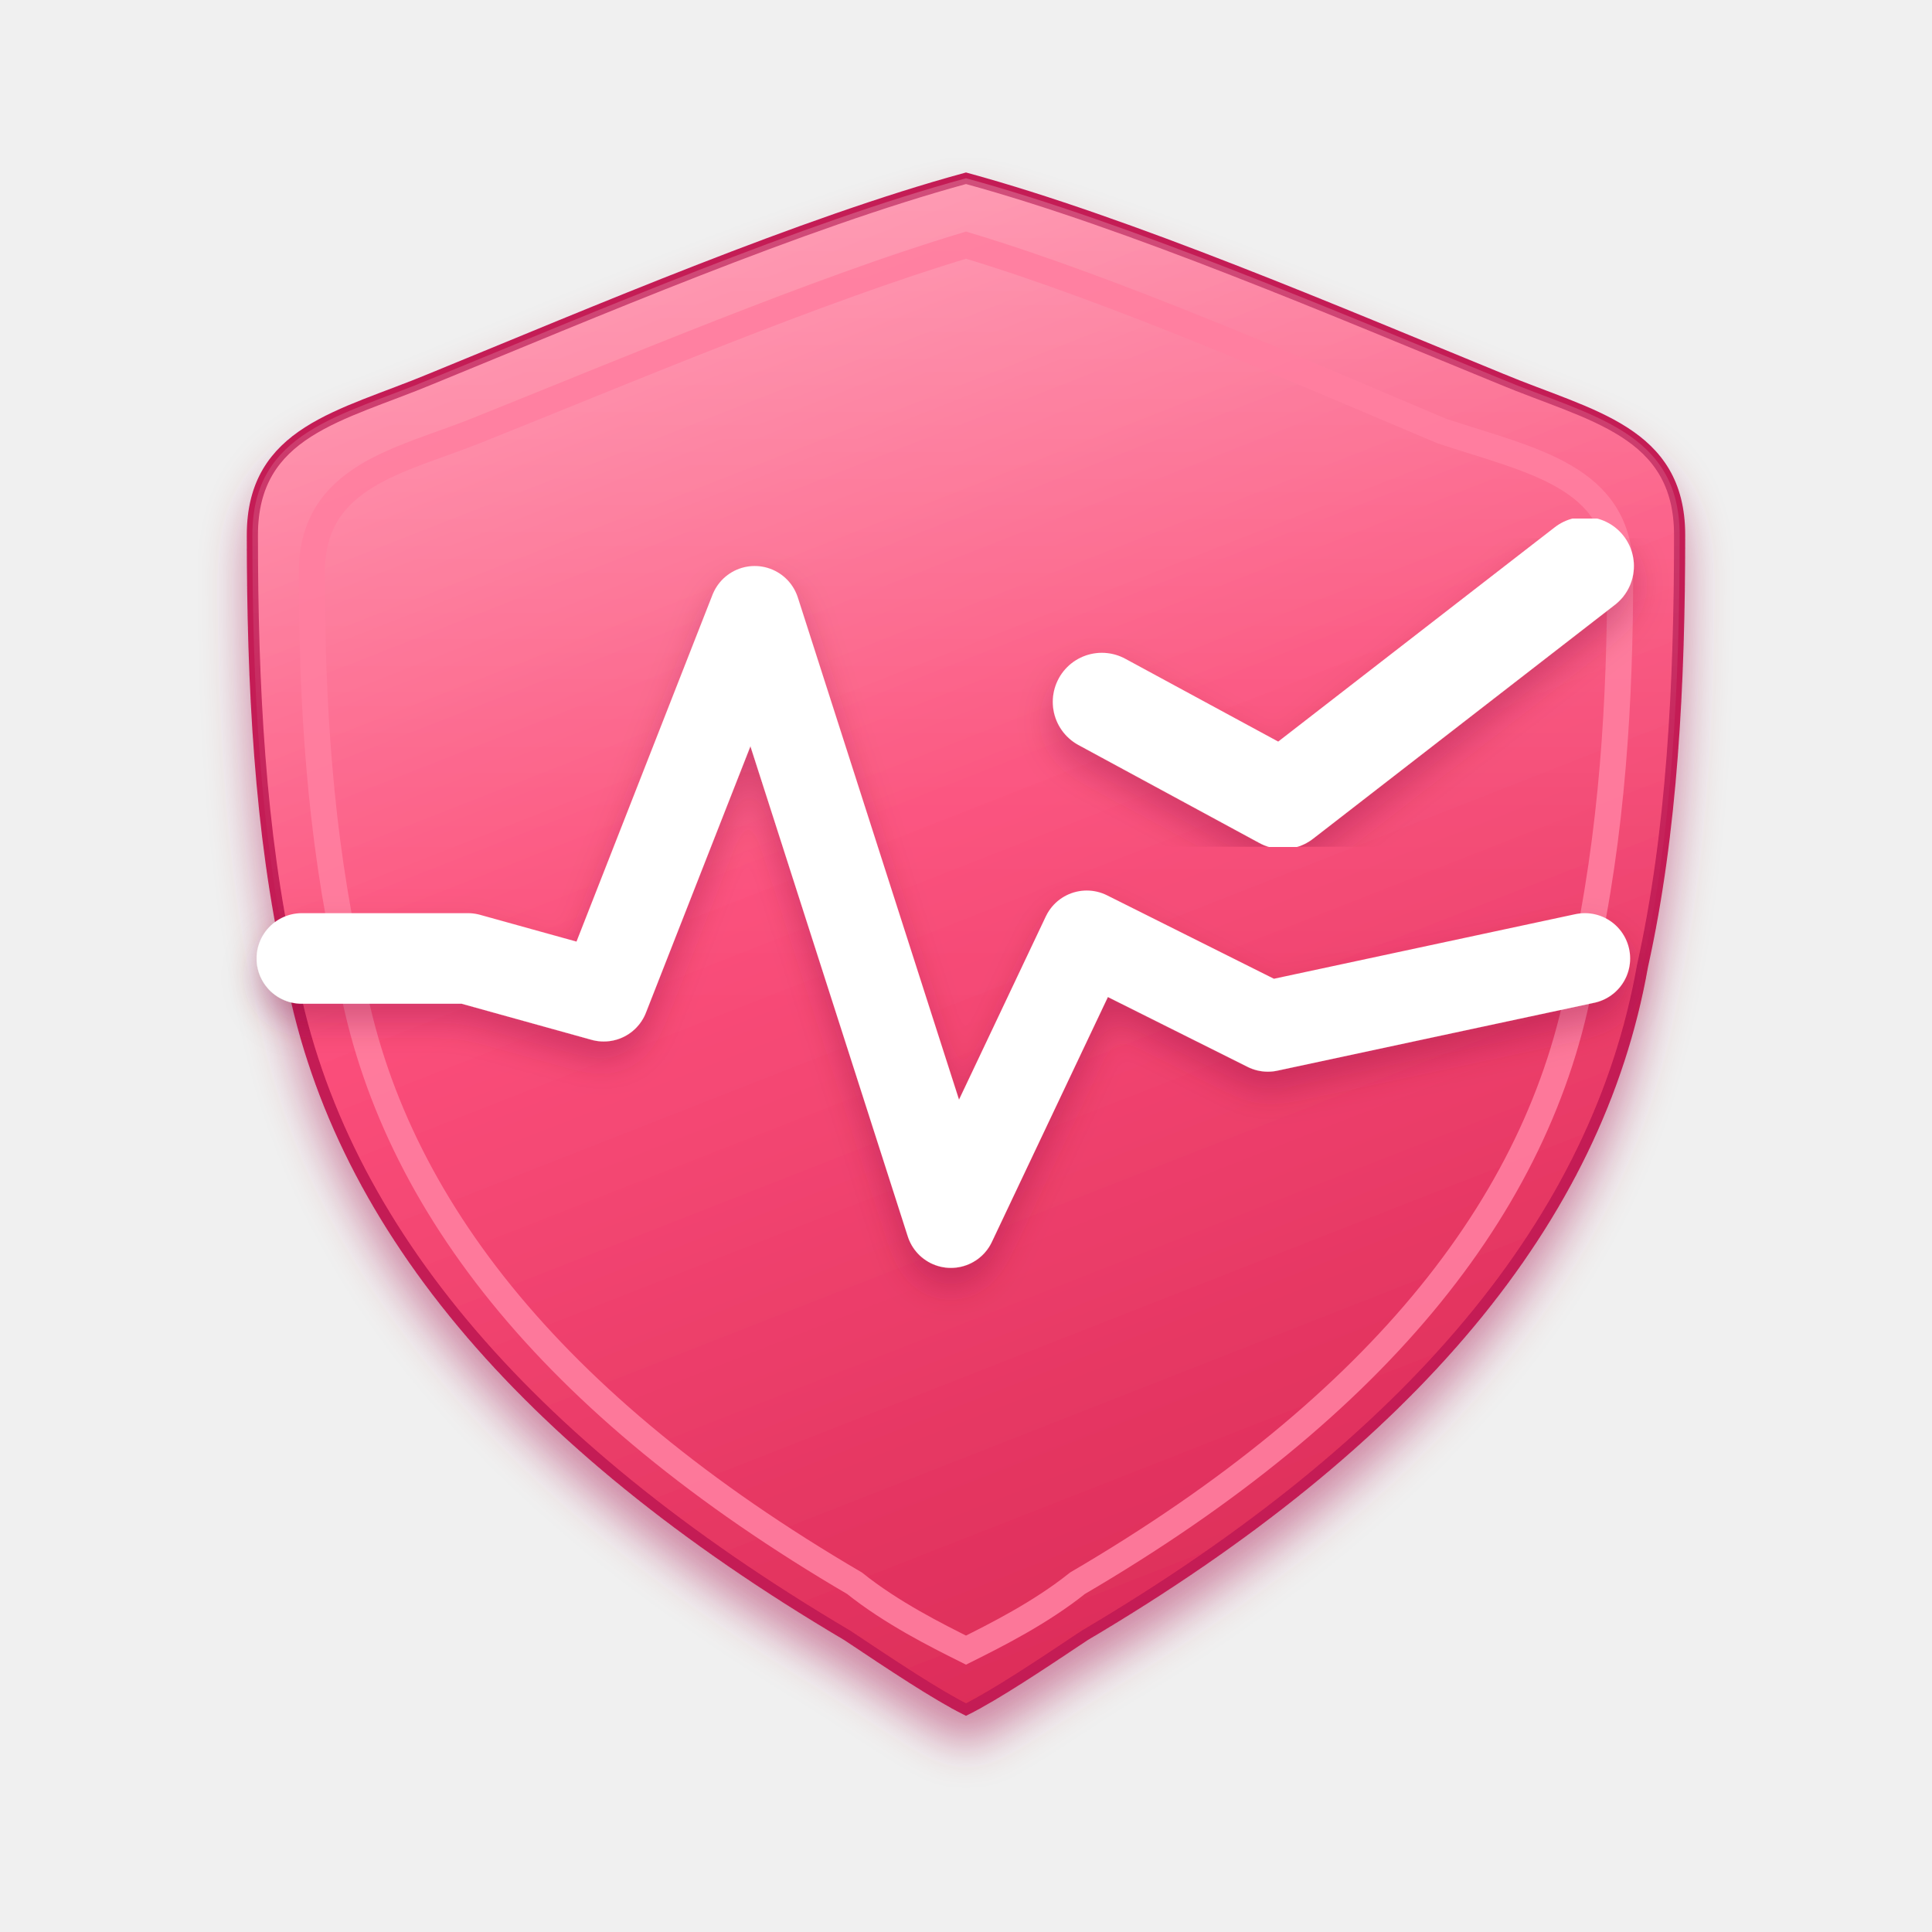
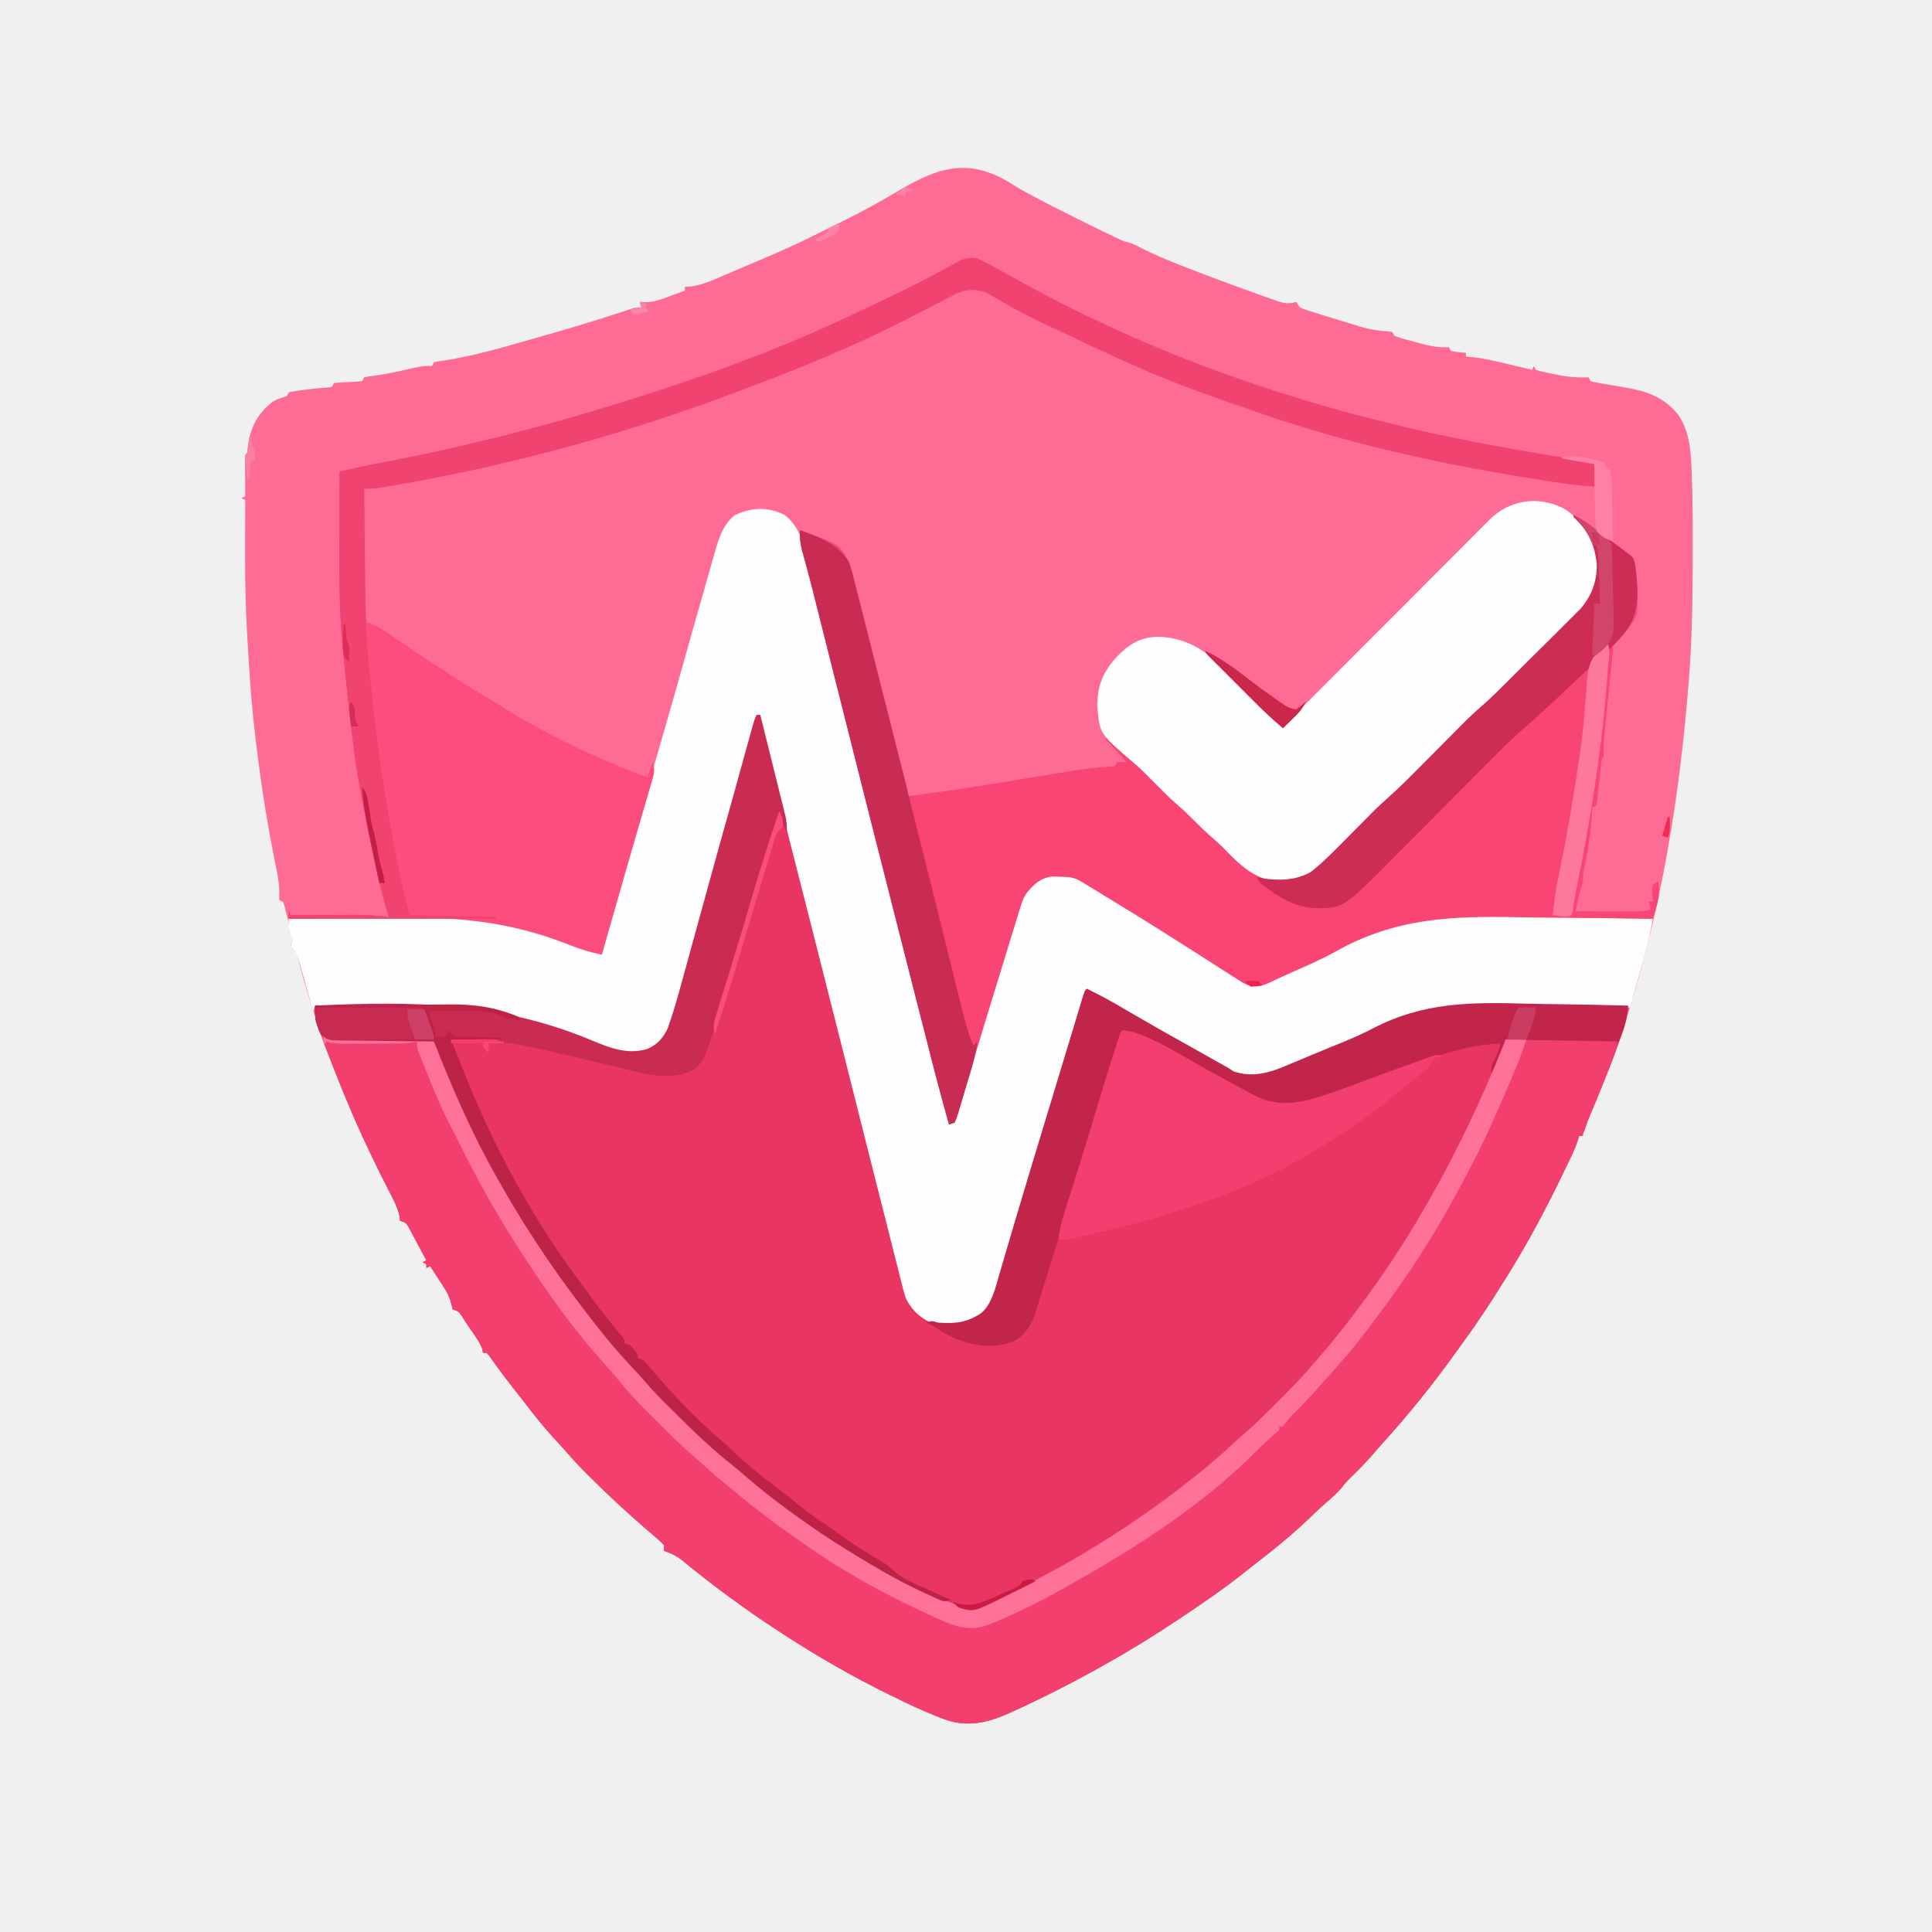
- <svg xmlns="http://www.w3.org/2000/svg" viewBox="0 0 256 256" role="img" aria-label="SolidPing">
-   <defs>
-     <linearGradient id="sf" x1="0.18" y1="0" x2="0.55" y2="1">
-       <stop offset="0%" stop-color="#ff8ca8" />
-       <stop offset="46%" stop-color="#fb4f7b" />
-       <stop offset="100%" stop-color="#dc2c58" />
-     </linearGradient>
-     <linearGradient id="gl" x1="0" y1="0" x2="0" y2="1">
-       <stop offset="0%" stop-color="#ffffff" stop-opacity="0.22" />
-       <stop offset="40%" stop-color="#ffffff" stop-opacity="0.04" />
-       <stop offset="54%" stop-color="#ffffff" stop-opacity="0" />
-     </linearGradient>
-     <path id="s" d="M 128 22       C 150 28, 178 40, 200 49       C 212 54, 224 56, 224 70       C 224 90, 223 110, 219 128       C 213 162, 188 192, 144 218       C 138 222, 132 226, 128 228       C 124 226, 118 222, 112 218       C 68 192, 43 162, 37 128       C 33 110, 32 90, 32 70       C 32 56, 44 54, 56 49       C 78 40, 106 28, 128 22 Z" />
-     <filter id="ds" x="-20%" y="-20%" width="140%" height="145%">
-       <feDropShadow dx="0" dy="4" stdDeviation="3" flood-color="#a50e44" flood-opacity="0.45" />
-     </filter>
-     <filter id="sh" x="-20%" y="-20%" width="140%" height="140%">
-       <feDropShadow dx="0" dy="2.5" stdDeviation="2.2" flood-color="#7d0e3b" flood-opacity="0.3" />
-     </filter>
-   </defs>
-   <g transform="translate(1.92 1.95) scale(0.985)">
-     <use href="#s" fill="url(#sf)" stroke="#c41a54" stroke-width="1.5" filter="url(#ds)" />
-     <use href="#s" fill="url(#gl)" />
-     <path d="M 128 31       C 148 37, 173 48, 192 56       C 204 60, 216 62, 216 75       C 216 92, 215 110, 211 128       C 206 159, 184 187, 143 211       C 138 215, 132 218, 128 220       C 124 218, 118 215, 113 211       C 72 187, 50 159, 45 128       C 41 110, 40 92, 40 75       C 40 62, 52 60, 62 56       C 82 48, 108 37, 128 31 Z" fill="none" stroke="#ff7fa0" stroke-width="3.5" stroke-opacity="0.9" />
-   </g>
-   <path d="M 40 127 L 62 127 L 80 132 L 100 81 L 126 162 L 144 124 L 168 136 L 210 127" fill="none" stroke="#ffffff" stroke-width="12" stroke-linecap="round" stroke-linejoin="round" filter="url(#sh)" />
-   <path d="M 146 93 L 170 106 L 210 75" fill="none" stroke="#ffffff" stroke-width="13" stroke-linecap="round" stroke-linejoin="round" filter="url(#sh)" />
+ <svg xmlns="http://www.w3.org/2000/svg" viewBox="0 0 1024 1024" role="img" aria-label="SolidPing">
+   <path fill="#fe6c95" d="M537.46 98.22c5.45 3.42 11.14 6.34 16.85 9.28l3.53 1.82q12.97 6.66 26.1 13l3.48 1.68 3.23 1.55 2.85 1.37a19 19 0 0 0 4.5 1.57c2.67.68 4.88 1.91 7.32 3.2 7.03 3.57 14.27 6.51 21.62 9.37l2.1.83q16.77 6.55 33.74 12.6l4.91 1.77q3.44 1.24 6.89 2.45l2.06.75c3.83 1.32 6.46 1.77 10.36.54l2 3c2.8 1.1 5.51 2.02 8.38 2.88l2.54.79q2.67.83 5.34 1.63 4.05 1.22 8.1 2.5l5.2 1.58 2.41.75a64 64 0 0 0 15.08 2.55l1.95.32 1 2c3.45 1.33 7.06 2.17 10.63 3.13l2.98.83c5.29 1.44 9.92 2.4 15.39 2.04l1 2c1.85.41 1.85.41 4.06.63l3.94.37v2l3.65.3c6.42.72 12.64 2.27 18.91 3.76l3.64.86L812 196l1-2 1 2c2.92 1.01 5.98 1.51 9 2.13l2.5.55A68 68 0 0 0 842 200l1 2c2.82.7 2.82.7 6.56 1.33l4.1.73q3.24.57 6.47 1.1c12.01 2.04 21.08 4.72 29.14 14.38 6.15 8.76 6.82 18.57 7.28 28.96l.13 2.86c.54 13.56.52 27.13.5 40.7v2.14c0 22.65-.32 45.21-2.18 67.8l-.2 2.46c-4.07 50.25-11.6 99.85-24.8 148.54l-.58 2.17a570 570 0 0 1-28.24 79.63c-2.18 5.01-2.18 5.01-2.18 7.2h-2l-.82 2.62c-2.02 5.8-4.82 11.24-7.5 16.75l-.93 1.94c-8.73 18.02-18.12 35.71-28.75 52.69l-1.58 2.54c-6.73 10.77-13.57 21.41-21.1 31.65q-2.24 3.07-4.44 6.17a539 539 0 0 1-39.87 49.41 324 324 0 0 0-5.45 6.23 194 194 0 0 1-11.23 11.6c-2.33 2.4-2.33 2.4-4.13 4.76-2.46 2.95-5.16 5.3-8.07 7.8-3.42 2.96-6.67 6.1-9.94 9.22A277 277 0 0 1 674 822l-3.33 2.64q-4.46 3.52-8.94 7l-4.84 3.82c-9.32 7.31-19.05 13.97-28.89 20.54l-2.8 1.87A573 573 0 0 1 586 882l-2.75 1.54A632 632 0 0 1 537 907l-2.4 1.1c-11.27 5.04-22.26 7.51-34.13 3.09l-1.93-.76-2.1-.8a299 299 0 0 1-22.5-10.2l-2.16-1.04A532 532 0 0 1 415 866l-3.14-2.04a563 563 0 0 1-48.49-35.52l-2.28-1.88A30 30 0 0 0 352 822v-3c-1.9-2.02-1.9-2.02-4.5-4.25l-2.79-2.43L342 810a574 574 0 0 1-28.81-26.69l-2.14-2.12q-5.97-5.98-11.48-12.38c-2.05-2.37-4.19-4.65-6.32-6.93a283 283 0 0 1-14.85-18.07l-4.26-5.43a379 379 0 0 1-14.58-19.47L258 717h-2l-.26-1.63c-1-3.17-2.68-5.5-4.55-8.25l-2.08-3.05L247 701l-2.07-3.32C243 695 243 695 240 694a141 141 0 0 1-1.34-4.95c-1.24-3.86-3.58-7.11-5.78-10.49l-1.42-2.21q-1.72-2.69-3.46-5.35l-2 1v-2l-2-1 2-1q-2.64-4.98-5.31-9.94l-1.52-2.86-1.47-2.73-1.35-2.52C215 648 215 648 212 647l-.17-2.33c-1.19-5.26-3.66-9.66-6.14-14.42a741 741 0 0 1-13.13-27l-1.46-3.17c-3.2-6.96-6.2-13.99-9.1-21.08l-1.24-3A519 519 0 0 1 165 532.44l-.7-2.25a350 350 0 0 1-6.53-23.07c-.77-2.12-.77-2.12-2.42-3.66L154 502c.37-1.9.37-1.9 1-4-.31-2.27-.31-2.27-.93-4.73l-.66-2.68-.72-2.78-.69-2.8c-1.3-5.11-1.3-5.11-2-7.01l-2-1 .08-3.52c0-4.16-.6-8-1.44-12.09l-.88-4.42-.47-2.33A786 786 0 0 1 136 396l-.47-3.77C133.27 373.53 132 354.8 131 336l-.18-3.22c-1.23-22.57-.92-45.18-.82-67.78l-2-1 2-1-.02-2-.04-8.94-.03-3.15v-3l-.02-2.78C130 241 130 241 131 240q.37-2.71.69-5.44c1.44-8.9 5.48-15.84 12.57-21.45 2.43-1.55 4.98-2.32 7.74-3.11l1-2c2.59-.6 2.59-.6 5.94-1.06l3.54-.5q5.84-.72 11.7-1.1L176 205l1-2c3.22-.33 6.4-.47 9.63-.57A93 93 0 0 0 192 202l1-2c2.3-.5 2.3-.5 5.44-.87 6.56-.9 12.94-2.27 19.38-3.8 3.8-.9 7.24-1.56 11.18-1.33l1-2c1.98-.46 1.98-.46 4.75-.81 15.67-2.39 31.03-6.81 46.25-11.19l3.4-.97c15.09-4.3 30.12-8.71 45.02-13.64l2.9-.96 2.54-.84C337 163 337 163 340 163l-1-3 2.94.19c4.7 0 8.65-1.54 13-3.19l2.36-.87L363 154v-2l3.15-.16c6.53-.83 12.41-3.7 18.41-6.28l3.88-1.63q4.87-2.06 9.73-4.15l8.28-3.52a465 465 0 0 0 30.41-14.18q3.57-1.8 7.17-3.53a427 427 0 0 0 32.5-17.6c22.04-13.16 38.4-17.36 60.93-2.73" />
+   <path fill="#e93562" d="M401 379h2l.49 1.99a13806 13806 0 0 0 32.8 131.25l3 11.75 14.28 56c9.41 36.92 9.41 36.92 13.73 53.97l6.34 25.02c8.64 34.16 8.64 34.16 16.29 39.32 6.82 3.63 14.78 3.93 22.25 2.2 4.84-1.88 9.38-4.84 11.88-9.45 2.21-5.1 4.05-10.2 5.58-15.54l.74-2.5 1.59-5.43q2.26-7.77 4.57-15.53l1.03-3.49c4.71-15.95 9.55-31.86 14.37-47.78l2.2-7.26c3.93-13 3.93-13 5.64-18.6l1.39-4.59.7-2.28 4.44-14.76 4.49-14.97 2.59-8.67A80 80 0 0 1 575 525l2-1c2.35 1.1 2.35 1.1 5.34 2.84l3.37 1.95 7.44 4.34 7.89 4.57q9.26 5.37 18.59 10.67l3.52 2.02a2097 2097 0 0 0 22.35 12.6q1.9 1.06 3.82 2.08c1.5.83 2.92 1.75 4.34 2.7 9.46 3.5 18.82 1 27.72-2.84l3.18-1.3q5-2.07 10-4.2l6.43-2.65 3.25-1.35 6.78-2.77c5.73-2.35 11.3-4.78 16.79-7.65 26.68-13.87 51.73-13.88 81.34-13.04 6.1.16 12.19.22 18.28.3q17.8.25 35.57.73c-.56 4.71-1.1 8.92-2.71 13.4l-1.07 2.97-1.16 3.13-1.2 3.29a558 558 0 0 1-10.4 25.98c-2.42 5.64-4.6 11.3-6.55 17.12C839 601 839 601 837 602q-1.05 2.99-2 6c-1.99 4.51-4.16 8.94-6.31 13.38l-.94 1.93c-8.73 18.02-18.12 35.71-28.75 52.69l-1.58 2.54c-6.73 10.77-13.57 21.41-21.1 31.65q-2.24 3.07-4.44 6.17a539 539 0 0 1-39.87 49.41 324 324 0 0 0-5.45 6.23 194 194 0 0 1-11.23 11.6c-2.33 2.4-2.33 2.4-4.13 4.76-2.46 2.95-5.16 5.3-8.07 7.8-3.42 2.96-6.67 6.1-9.94 9.22A277 277 0 0 1 674 822l-3.33 2.64q-4.46 3.52-8.94 7l-4.84 3.82c-9.32 7.31-19.05 13.97-28.89 20.54l-2.8 1.87A573 573 0 0 1 586 882l-2.75 1.54A632 632 0 0 1 537 907l-2.4 1.1c-11.27 5.04-22.26 7.51-34.13 3.09l-1.93-.76-2.1-.8a299 299 0 0 1-22.5-10.2l-2.16-1.04A532 532 0 0 1 415 866l-3.14-2.04a563 563 0 0 1-48.49-35.52l-2.28-1.88A30 30 0 0 0 352 822v-3c-1.9-2.02-1.9-2.02-4.5-4.25l-2.79-2.43L342 810a574 574 0 0 1-28.81-26.69l-2.14-2.12q-5.97-5.98-11.48-12.38c-2.05-2.37-4.19-4.65-6.32-6.93a283 283 0 0 1-14.85-18.07l-4.26-5.43a379 379 0 0 1-14.58-19.47L258 717h-2l-.26-1.63c-1-3.17-2.68-5.5-4.55-8.25l-2.08-3.05L247 701l-2.07-3.32C243 695 243 695 240 694a141 141 0 0 1-1.34-4.95c-1.24-3.86-3.58-7.11-5.78-10.49l-1.42-2.21q-1.72-2.69-3.46-5.35l-2 1v-2l-2-1 2-1q-2.64-4.98-5.31-9.94l-1.52-2.86-1.47-2.73-1.35-2.52C215 648 215 648 212 647l-.17-2.33c-1.19-5.26-3.66-9.66-6.14-14.42a741 741 0 0 1-13.13-27l-1.46-3.17A689 689 0 0 1 176.44 565l-1.42-3.58a479 479 0 0 1-7.34-19.7c-.75-3-.73-5.64-.68-8.72 52.54-2.52 98.45-1.9 147.4 18.73 9.46 3.94 18.61 7.32 28.79 4.2 5.24-2.25 8.5-5.96 10.8-11.16 2.95-8.2 5.28-16.55 7.57-24.96l4.03-14.66a11368 11368 0 0 1 8.52-31.02 8062 8062 0 0 1 13.3-47.84q.3-1.13.64-2.3a5831 5831 0 0 0 8.92-32.21l1.17-4.22 1.02-3.71C400 381 400 381 401 379" />
+   <path fill="#fefdfe" d="M416 273c5.63 4.65 8.14 9.7 9.9 16.7l.5 1.99 1.64 6.58 1.18 4.7 2.52 10.1 4.04 16.12 4.86 19.4q3.93 15.7 7.91 31.39l.55 2.14 8.2 32.36q.3 1.1.57 2.23a35292 35292 0 0 1 15.76 62.36c5.3 20.95 10.6 41.9 16 62.84l.67 2.64a19493 19493 0 0 0 10.36 40.16q.48 1.8.94 3.65l.83 3.18C503 594 503 594 503 596c2-1 2-1 2.89-3.22l.9-2.99 1.05-3.4 1.13-3.77 1.2-3.92 2.56-8.42q2-6.62 4.03-13.23 5.75-18.68 11.34-37.41l5.14-17.13 2.1-7.1q1.46-4.96 2.96-9.88l.83-2.9c2.32-7.53 6.16-12.73 12.37-17.59 6.51-2.72 14.26-2.3 20.75.23 2.95 1.66 5.77 3.42 8.59 5.3 2.48 1.64 5 3.2 7.53 4.77q6.16 3.82 12.27 7.66 7.73 4.86 15.49 9.7 14.75 9.18 29.39 18.56l5 3.17q2.58 1.64 5.12 3.34l2.62 1.7 2.32 1.54c4.59 1.88 8.39.08 12.72-1.74l5-2.25 2.78-1.24a2760 2760 0 0 0 14.4-6.49l2.84-1.28q3-1.33 6-2.62c5.57-2.42 10.79-5 15.97-8.16 26.26-14.99 56.67-11.86 85.91-11.24q11.44.23 22.89.3 23.46.23 46.91.71a184 184 0 0 1-4.38 19.95l-.67 2.37-3.5 12.42L864 534l-3.77-.1q-17.85-.5-35.72-.73-9.18-.12-18.36-.38c-30.65-.9-54.77.86-82.16 15.17-5.9 3.06-12.02 5.5-18.18 7.98l-15.55 6.4c-24.88 10.41-24.88 10.41-35.82 6.82a67 67 0 0 1-7.25-3.78l-2.68-1.5q-4.28-2.4-8.51-4.88l-2.89-1.67a1923 1923 0 0 1-14.88-8.7c-7.5-4.4-15.08-8.62-22.68-12.84A536 536 0 0 1 577 525a47 47 0 0 0-3.32 7.9l-.73 2.34-.8 2.54-.84 2.72-2.81 9-.99 3.17a5202 5202 0 0 0-16.51 54.2l-1.14 3.8a6311 6311 0 0 0-11.1 37.39l-4.1 13.9q-.97 3.26-1.9 6.5l-2.62 8.93-.75 2.61c-2.13 7.13-5.19 14.04-11.45 18.44l-1.98 1.43c-6.16 3.54-14.85 3.1-21.57 1.52a26 26 0 0 1-14.42-13.65 98 98 0 0 1-2.05-7.48l-.74-2.84q-1.19-4.65-2.32-9.29l-1.69-6.59q-2.19-8.57-4.32-17.17-2-7.95-4.04-15.9-4.37-17.15-8.68-34.33l-4.24-16.87-1.73-6.85-.86-3.4-2.54-10.13a25920 25920 0 0 0-16.24-64.19 20514 20514 0 0 0-15.53-61l-6.56-25.73-1.17-4.55c-1.92-7.45-3.7-14.73-4.26-22.42h-2l-.7 2.84a1092 1092 0 0 1-8.49 32.04l-11.6 41.8-16.55 59.7c-9.4 33.95-9.4 33.95-18.66 40.62-9.31 4.35-18.1 1.4-27.24-1.73l-3.53-1.16-11.1-3.74-24.44-8.14q-4.03-1.35-8.02-2.82c-12.15-4.34-23.15-5.28-36-5.21l-5.9-.05q-7.66-.04-15.33-.03-7.87 0-15.73-.06-15.35-.08-30.71-.06l-1 3-.78-2.8a2152 2152 0 0 0-4.15-14.73l-1.8-6.4-.56-2c-1.01-3.5-1.97-5.67-4.71-8.07l1-4q-.95-3.51-2-7v-4q25.46-.87 50.94-1.19l3.77-.05c40.4-.46 74.69 2.01 111.29 20.24l.33-1.78a223 223 0 0 1 4.85-19.76l.96-3.39 4.85-17.01q10.49-36.86 21.14-73.68c4.15-14.4 8.29-28.8 12.31-43.23q4.76-17.06 9.65-34.1l2.08-7.32 3.09-10.8.91-3.28c2.04-7 4.32-13.82 10.15-18.52 9.04-4.3 17.58-4.65 26.68-.13" />
+   <path fill="#f23f6e" d="m171 549 3 1q2.73.17 5.48.2l3.4.07 3.66.05 3.76.06 9.87.15 10.07.16L230 551l2.37 5.2 1.33 2.92c1.9 4.2 3.69 8.45 5.49 12.7 7.73 18.07 15.83 35.68 25.48 52.82q1.68 2.99 3.3 5.97C278.3 649.22 290.24 667 303 684l1.64 2.2a492 492 0 0 0 24.21 29.96c3.9 4.5 7.93 8.9 11.98 13.29q4.2 4.57 8.3 9.24c4.32 4.82 8.86 9.41 13.43 14l2.15 2.16A258 258 0 0 0 379 768l3.57 3.14a479 479 0 0 0 23.8 19.6q2.24 1.74 4.45 3.53c16.15 12.88 33.98 24.44 52.01 34.51l4.63 2.63A299 299 0 0 0 500 847.75l3.06 1.3 2.88 1.18 2.52 1.04c5.27 1.51 9.18.78 14.12-1.4l3.23-1.42 3.44-1.58 3.6-1.62c20.23-9.23 39.48-20.22 58.15-32.25l1.78-1.15q5.16-3.34 10.22-6.85l1.92-1.32a463 463 0 0 0 27.51-20.42l4.46-3.56a312 312 0 0 0 17.09-14.93q3.25-2.99 6.63-5.86c5.18-4.52 10.01-9.38 14.86-14.25l4.77-4.77c5.47-5.46 10.76-11 15.76-16.89l2.85-3.25A453 453 0 0 0 721 692l1.66-2.24A502 502 0 0 0 745 657l1.12-1.8c20.56-33.13 37.41-68.03 51.88-104.2h58c1.1 4.42.8 5.34-.8 9.41-.22.53-.22.53-1.26 3.22l-1.38 3.43-1.37 3.5q-4.73 12-9.85 23.83C839 599.8 839 599.8 839 602h-2l-.82 2.62c-2.02 5.8-4.82 11.24-7.5 16.75l-.93 1.94c-8.73 18.02-18.12 35.71-28.75 52.69l-1.58 2.54c-6.73 10.77-13.57 21.41-21.1 31.65q-2.24 3.07-4.44 6.17a539 539 0 0 1-39.87 49.41 324 324 0 0 0-5.45 6.23 194 194 0 0 1-11.23 11.6c-2.33 2.4-2.33 2.4-4.13 4.76-2.46 2.95-5.16 5.3-8.07 7.8-3.42 2.96-6.67 6.1-9.94 9.22A277 277 0 0 1 674 822l-3.33 2.64q-4.46 3.52-8.94 7l-4.84 3.82c-9.32 7.31-19.05 13.97-28.89 20.54l-2.8 1.87A573 573 0 0 1 586 882l-2.75 1.54A632 632 0 0 1 537 907l-2.4 1.1c-11.27 5.04-22.26 7.51-34.13 3.09l-1.93-.76-2.1-.8a299 299 0 0 1-22.5-10.2l-2.16-1.04A532 532 0 0 1 415 866l-3.14-2.04a563 563 0 0 1-48.49-35.52l-2.28-1.88A30 30 0 0 0 352 822v-3c-1.9-2.02-1.9-2.02-4.5-4.25l-2.79-2.43L342 810a574 574 0 0 1-28.81-26.69l-2.14-2.12q-5.97-5.98-11.48-12.38c-2.05-2.37-4.19-4.65-6.32-6.93a283 283 0 0 1-14.85-18.07l-4.26-5.43a379 379 0 0 1-14.58-19.47L258 717h-2l-.26-1.63c-1-3.17-2.68-5.5-4.55-8.25l-2.08-3.05L247 701l-2.07-3.32C243 695 243 695 240 694a141 141 0 0 1-1.34-4.95c-1.24-3.86-3.58-7.11-5.78-10.49l-1.42-2.21q-1.72-2.69-3.46-5.35l-2 1v-2l-2-1 2-1q-2.64-4.98-5.31-9.94l-1.52-2.86-1.47-2.73-1.35-2.52C215 648 215 648 212 647l-.17-2.33c-1.19-5.26-3.66-9.66-6.14-14.42a741 741 0 0 1-13.13-27l-1.46-3.17c-5.39-11.73-10.18-23.7-14.91-35.7l-1.52-3.84-1.44-3.64-1.3-3.3C171 551 171 551 171 549" />
+   <path fill="#f84574" d="M834 273a50 50 0 0 1 8.75 5.38l2.88 2.12 12 8.94 2.15 1.61 2 1.5 1.81 1.36A17 17 0 0 1 866 296c3.05 28.72 3.05 28.72-2.68 36.8A38 38 0 0 1 854 340l1 2a71 71 0 0 1-.35 4.89l-.3 3.09-.35 3.34-.34 3.44-1.1 10.93-1.77 17.64c-.86 8.55-.86 8.55-.8 12.86L850 401l-1 1q-.4 2.76-.68 5.53l-.38 3.4-.75 7.14-.37 3.4-.33 3.14L846 427l-2 1c-.3 2.3-.3 2.3-.44 5.44a157 157 0 0 1-2.06 17.06l-.4 2.32q-.77 4.52-1.7 9.02C839 464 839 464 839 467q-.69 2.49-1.43 4.96a122 122 0 0 0-1.64 6.78l-.53 2.43-.4 1.83 20.97.08 7.64.02 2.4.01c3.27 0 5.88-.07 8.99-1.11l-1-4h2l-.1-1.9-.09-2.48-.1-2.46.29-2.16 3-2q.12 2.19.19 4.38l.1 2.46a39 39 0 0 1-1.8 8.36l-.84 2.72L876 487l-1.91-.04q-23.36-.45-46.71-.55-11.3-.05-22.6-.27c-35.5-.73-65.42.4-97.2 18.36-7.28 4.07-14.96 7.34-22.58 10.72q-6.5 2.89-12.92 5.94c-4.11 1.82-6.76 2.11-11.08.84-2.54-1.27-2.54-1.27-5.06-2.89l-2.88-1.82-3.06-1.98-3.2-2.04q-4.91-3.12-9.8-6.27l-13.92-8.87a2460 2460 0 0 0-41.77-25.88q-1.5-.9-3.02-1.85l-2.8-1.7-2.48-1.5c-3.92-2.34-6.66-2.43-11.26-2.51l-3.95-.12c-6.3.71-9.71 3.94-13.63 8.74-1.9 2.73-2.76 5.6-3.73 8.76l-.65 2.07q-1.05 3.38-2.07 6.78l-1.49 4.8q-1.98 6.42-3.92 12.83l-4.06 13.18a4371 4371 0 0 0-13.61 44.9l-.94 3.13-5.41 18.44-.58 2.1c-.56 1.86-.56 1.86-1.71 4.7l-3 1a1503 1503 0 0 1-11.26-42.33l-3.67-14.37-3.1-12.15L475 488l-.64-2.5a42446 42446 0 0 1-26.43-104.47l-16.08-63.81-.73-2.9a763 763 0 0 0-3.6-13.8l-.71-2.62-1.34-4.82A36 36 0 0 1 424 281c21.1 7.51 21.1 7.51 26 17a103 103 0 0 1 2.86 10.04l.78 3.06 2.55 10.09 1.8 7.08 3.9 15.37q3.08 12.2 6.21 24.4l4.7 18.39 5.48 21.49 2.17 8.54C481 419 481 419 481 422c17.37-2.2 34.64-4.7 51.9-7.63a2569 2569 0 0 1 30.67-5.02c8.45-1.36 16.78-2.63 25.34-3.03L591 406l1-2h5c-3.5-4.18-7.08-8.2-11-12l1-2 1.34 1.36 6.16 6.2q1.05 1.05 2.1 2.14c4.02 4.03 8.14 7.86 12.45 11.57 3.3 2.93 6.36 6.08 9.45 9.23 4.4 4.45 8.82 8.79 13.61 12.83 2.4 2.13 4.64 4.39 6.89 6.67a174 174 0 0 0 10.86 10.14c3.57 3.1 6.99 6.38 10.43 9.63 7.58 6.24 15.2 7.03 24.71 6.23 12.87-2.8 21.94-14.8 30.81-23.75l2.77-2.79 5.08-5.1L726 432l2.17-2.24c2.46-2.4 4.98-4.7 7.55-6.99 5.09-4.55 9.93-9.3 14.73-14.15l2.59-2.6 8.09-8.14 13.12-13.22a184 184 0 0 1 10.59-10c5.58-4.81 10.74-10.06 15.96-15.25l1.66-1.66 8.71-8.68q4.47-4.47 8.97-8.9l10.24-10.2 4.61-4.6 2.65-2.64c6.06-7 8.95-14.93 8.66-24.18-1.11-9.34-4.03-16.28-10.7-22.94L834 274z" />
+   <path fill="#fc4d7c" d="M518 137c4.17 1.78 8.06 4.01 12 6.25l10.58 5.86C616.48 191.06 700.55 219.78 796 237l2.25.4 16.38 2.85 2.19.38a641 641 0 0 0 25.6 3.93C845 245 845 245 846 246c.14 4 .04 8 0 12-8-.57-15.85-1.47-23.76-2.75l-3.31-.53q-5.31-.84-10.62-1.72l-3.7-.6c-46.2-7.62-92.31-18.08-136.61-33.4l-3.87-1.33A1683 1683 0 0 1 634 207l-3.59-1.3c-21.63-7.98-42.39-17.82-63.2-27.66l-9.17-4.29a320 320 0 0 1-21.99-11.08l-3-1.7a308 308 0 0 1-5.61-3.26l-2.56-1.47-2.2-1.31a20.7 20.7 0 0 0-15.75.6q-2.09 1.06-4.14 2.17l-2.28 1.17-4.83 2.5q-5.08 2.67-10.2 5.26l-5.14 2.64c-26.56 13.6-54.12 24.94-82.02 35.48q-3.33 1.25-6.64 2.52a989 989 0 0 1-176.3 48.8l-2.57.45-7.16 1.27-2.13.37c-3.56.6-6.92.89-10.52.84l.5 39.37a6038 6038 0 0 0 .3 23.07l.04 3.7C194 328 194 328 195 330l5 2q3.1 1.94 6.13 4l4 2.7 2.29 1.55c15.62 10.58 31.26 21 47.54 30.54q4.18 2.5 8.29 5.15C291.93 390.54 317 402.24 343 412l3-8c1.02 4.07.95 5.1-.16 8.93l-.86 2.99-.96 3.24-.98 3.41-3.23 11.06-2.2 7.58q-2.21 7.7-4.46 15.37-4.22 14.57-8.37 29.18l-3.72 13.02-1.21 4.25L319 506a97 97 0 0 1-18.36-5.64c-31.17-12.15-59.23-14.58-92.46-13.92-6.26.1-12.52.11-18.78.13q-18.2.09-36.4.43v-5l1 3 3.7-.02 19.6-.06 8.54-.02 2.62-.01c5.9 0 11.68.42 17.54 1.11l-.95-3.27a417 417 0 0 1-8.05-33.6l-.52-2.58-2.56-12.92q-1.14-5.75-2.33-11.49c-3.19-15.97-4.98-32.1-6.78-48.26l-.38-3.44a1796 1796 0 0 1-2.74-26.55c-1.9-19.2-1.94-38.32-1.83-57.59l.04-12.33q.04-12 .1-23.97c13.6-3.19 13.6-3.19 19.68-4.29 56.23-10.43 111.27-25.54 165.36-44.04l5.31-1.8a812 812 0 0 0 90.39-37.3 867 867 0 0 1 9.44-4.46 578 578 0 0 0 36.94-19.07c3.76-2.08 6.61-2.84 10.88-2.04" />
+   <path fill="#fefefe" d="M830.48 270.51A76 76 0 0 1 837 276l1.75 1.55c5.91 5.95 8.35 14.9 8.69 23.14-.88 15.5-11.4 24.58-21.78 34.88l-11.17 11.15a4918 4918 0 0 0-17.1 17.06l-3.54 3.54c-5.5 5.5-11 10.92-16.92 15.97-4 3.55-7.73 7.4-11.5 11.19q-1.34 1.31-2.7 2.69l-7 7.03-7.1 7.13-10.43 10.45-2.23 2.25q-2.39 2.39-4.75 4.79a171 171 0 0 1-6.87 6.32c-6.51 5.82-12.54 12.1-18.58 18.4-7.89 8.03-15 13.53-26.52 13.71-13.83-.22-22.09-8.8-31.36-18.36a98 98 0 0 0-5.76-5.26c-3.2-2.75-6.17-5.64-9.13-8.63-2.81-2.85-5.63-5.6-8.69-8.19-4.16-3.55-7.96-7.43-11.81-11.31-7.87-7.95-7.87-7.95-11.75-11.25-17.75-15.26-17.75-15.26-19.08-28.52-.38-11.58 2.54-19.2 10.33-27.73 6.36-6.44 12.32-10.32 21.5-10.47 23.12.32 34.85 16.66 50.25 32.16L679 385c6.03-5 11.55-10.42 17.08-15.97l11.06-11.07 8.47-8.48 34.25-34.29 39.75-39.83c10.8-10.95 27.55-12.97 40.87-4.85" />
+   <path fill="#f1436f" d="M518 137c4.17 1.78 8.06 4.01 12 6.25l10.58 5.86C616.48 191.06 700.55 219.78 796 237l2.25.4 16.38 2.85 2.19.38a641 641 0 0 0 25.6 3.93C845 245 845 245 846 246c.14 4 .04 8 0 12-8-.57-15.85-1.47-23.76-2.75l-3.31-.53q-5.31-.84-10.62-1.72l-3.7-.6c-46.2-7.62-92.31-18.08-136.61-33.4l-3.87-1.33A1683 1683 0 0 1 634 207l-3.59-1.3c-21.63-7.98-42.39-17.82-63.2-27.66l-9.17-4.29a320 320 0 0 1-21.99-11.08l-3-1.7a308 308 0 0 1-5.61-3.26l-2.56-1.47-2.2-1.31a20.7 20.7 0 0 0-15.75.6q-2.09 1.06-4.14 2.17l-2.28 1.17-4.83 2.5q-5.08 2.67-10.2 5.26l-5.14 2.64c-26.56 13.6-54.12 24.94-82.02 35.48q-3.33 1.25-6.64 2.52a989 989 0 0 1-176.3 48.8l-2.57.45-7.16 1.27-2.13.37c-3.56.6-6.92.89-10.52.84.58 76.5.58 76.5 4 108l.23 2.16a1141 1141 0 0 0 4.23 34.29 826 826 0 0 0 6.98 42.43l.42 2.27c2.31 12.4 5.21 24.55 8.14 36.85l46 1v1H153v-5l1 3 3.7-.02 19.6-.06 8.54-.02 2.62-.01c5.9 0 11.68.42 17.54 1.11l-.95-3.27a417 417 0 0 1-8.05-33.6l-.52-2.58-2.56-12.92q-1.14-5.75-2.33-11.49c-3.19-15.97-4.98-32.1-6.78-48.26l-.38-3.44a1796 1796 0 0 1-2.74-26.55c-1.9-19.2-1.94-38.32-1.83-57.59l.04-12.33q.04-12 .1-23.97c13.6-3.19 13.6-3.19 19.68-4.29 56.23-10.43 111.27-25.54 165.36-44.04l5.31-1.8a812 812 0 0 0 90.39-37.3 867 867 0 0 1 9.44-4.46 578 578 0 0 0 36.94-19.07c3.76-2.08 6.61-2.84 10.88-2.04" />
+   <path fill="#c1254a" d="M576 524a278 278 0 0 1 21.06 11.44 1698 1698 0 0 0 35.14 20 1639 1639 0 0 1 13.86 7.8q2.46 1.4 4.94 2.76l2.61 1.74c9.48 3.53 18.84 1.04 27.77-2.8l3.18-1.31q5-2.07 10-4.2l6.43-2.65 3.25-1.35 6.78-2.77c5.73-2.35 11.3-4.78 16.79-7.65 26.68-13.87 51.73-13.88 81.34-13.04 6.1.16 12.19.22 18.28.3q17.8.25 35.57.73c-.55 7.28-2.33 11.66-5 19l-60-1-3 10a93 93 0 0 1-2.19 5.13l-1.04 2.25L791 570c-1.32-3.97-.25-5.3 1.44-9.06 2.56-5.76 2.56-5.76 2.56-7.94-12.6.92-23.73 3.35-35.62 7.56l-4.75 1.63a905 905 0 0 0-29.2 10.64c-43.2 16.51-43.2 16.51-57.33 10.8a121 121 0 0 1-9.85-5.33 249 249 0 0 0-7.4-4.08 824 824 0 0 1-25.17-14.04C602.98 547 602.98 547 595 547a6037 6037 0 0 0-22.48 72.48l-.93 3.04a3894 3894 0 0 1-16.13 51.77q-2.1 6.52-4.09 13.08l-.8 2.62q-.73 2.42-1.44 4.85c-2.24 7.32-5.28 12.32-12.13 16.16-10.61 4.12-20.57 2.38-30.94-1.61A77 77 0 0 1 495 703q-2-1.02-4-2c3-1 3-1 6 0 9.39.66 15.35.1 23.19-5.12 5.59-4.96 7.46-13.41 9.45-20.37l.74-2.5 1.59-5.43q2.26-7.77 4.57-15.53l1.03-3.49c4.71-15.95 9.55-31.86 14.37-47.78l2.2-7.26 12.2-40.23 6.55-21.63.6-2.01c1.4-4.54 1.4-4.54 2.51-5.65" />
+   <path fill="#f33f6f" d="M595 546c4.7.47 8.78 1.92 13.06 3.81l2.09.92c7.68 3.5 14.9 7.76 22.18 12a684 684 0 0 0 18.36 10.2l2.96 1.62 5.64 3.01q2.7 1.43 5.36 2.9c10.97 5.87 21.89 4.72 33.54 1.23 11.23-3.58 22.27-7.81 33.32-11.92q10.31-3.84 20.68-7.52 1.41-.53 2.9-1.05l2.64-.93 2.3-.82C762 559 762 559 765 560l-2.37.25-2.63.75-.9 1.82c-1.38 2.73-2.98 3.9-5.41 5.74q-5.19 3.98-10.12 8.27c-13.51 11.72-28.4 21.74-43.57 31.17l-2.35 1.46C661.96 631.34 619.68 644.93 579 654l-3.75.85-3.79.83-3.45.77C565 657 565 657 561 657c.64-5.75 2.09-10.97 3.84-16.47l.87-2.75 1.83-5.82q2.43-7.65 4.82-15.3l.96-3.07q3.84-12.3 7.5-24.65 4.42-14.93 9.18-29.75l1.17-3.68 1.08-3.34.95-2.96c.8-2.21.8-2.21 1.8-3.21" />
+   <path fill="#c92b51" d="M401 379h2a11680 11680 0 0 1 8.02 32.27l2.92 11.77.93 3.7.84 3.46.76 3.03c.51 2.67.63 5.06.53 7.77a37 37 0 0 1-4-8 1892 1892 0 0 0-18.12 57.75l-.9 3.05L388 514c-8.76 29.68-8.76 29.68-12.31 40.06l-.66 1.99c-1.67 4.7-3.83 8.38-7.93 11.31-12.5 5.83-25.8 1.7-38.48-1.42l-5.15-1.23-10.44-2.5q-10.08-2.42-20.2-4.7l-5.64-1.3a186 186 0 0 0-36.5-4.84l-3.44-.11q-4.12-.14-8.25-.26a2232 2232 0 0 0 9.02 22.52c15.52 38.12 35.94 75.07 60.78 107.89 1.84 2.44 3.6 4.92 5.39 7.4A291 291 0 0 0 329 707.5c2 2.5 2 2.5 2 4.5l3 1c4 4.46 4 4.46 4 7l3 1c1.33 1.32 1.33 1.32 2.81 3.13 11.67 13.72 24.26 27.36 38.04 39q2.63 2.3 5.15 4.72c7.55 7.2 15.4 13.7 23.76 19.95 4.1 3.07 8.08 6.28 12.05 9.51a187 187 0 0 0 16.39 11.84c2.72 1.8 5.32 3.7 7.93 5.66 5.57 4.12 11.44 7.66 17.41 11.16 3.53 2.1 6.68 4.14 9.67 6.97 4.98 4.44 11.19 6.77 17.23 9.43l3.66 1.66q4.44 2 8.9 3.97c-3.64 1.21-4.3.72-7.7-.82l-2.88-1.3-3.1-1.44-3.23-1.5c-11.8-5.58-22.96-12.15-34.09-18.94l-2.33-1.4A428 428 0 0 1 420 802l-2.08-1.5a357 357 0 0 1-24.7-19.71 238 238 0 0 0-8.53-7.04c-11.07-9-21.2-19.2-31.31-29.25l-1.94-1.92c-3.75-3.76-7.3-7.65-10.77-11.67a249 249 0 0 0-6.1-6.67A298 298 0 0 1 318 705l-1.54-1.94c-18.54-23.43-35.49-47.88-50.23-73.9q-1.27-2.25-2.57-4.48a428 428 0 0 1-18.41-36.3l-.92-2.02A708 708 0 0 1 230 552l-2.1-.02q-10.8-.1-21.6-.24l-8.07-.09q-5.8-.05-11.59-.14l-3.65-.02-3.4-.06-2.98-.03c-3.03-.46-4.4-1.33-6.61-3.4-1.05-2.05-1.05-2.05-1.75-4.31l-.73-2.24c-.6-2.86-.55-5.53-.52-8.45 52.54-2.52 98.45-1.9 147.4 18.73 9.46 3.94 18.61 7.32 28.79 4.2 5.24-2.25 8.5-5.96 10.8-11.16 2.95-8.2 5.28-16.55 7.57-24.96l4.03-14.66a11368 11368 0 0 1 8.52-31.02 8062 8062 0 0 1 13.3-47.84q.3-1.13.64-2.3a5831 5831 0 0 0 8.92-32.21l1.17-4.22 1.02-3.71C400 381 400 381 401 379" />
+   <path fill="#fe7198" d="m171 549 3 1q2.73.17 5.48.2l3.4.07 3.66.05 3.76.06 9.87.15 10.07.16L230 551l2.37 5.2 1.33 2.92c1.9 4.2 3.69 8.45 5.49 12.7 7.73 18.07 15.83 35.68 25.48 52.82q1.68 2.99 3.3 5.97C278.3 649.22 290.24 667 303 684l1.64 2.2a492 492 0 0 0 24.21 29.96c3.9 4.5 7.93 8.9 11.98 13.29q4.2 4.57 8.3 9.24c4.32 4.82 8.86 9.41 13.43 14l2.15 2.16A258 258 0 0 0 379 768l3.57 3.14a479 479 0 0 0 23.8 19.6q2.24 1.74 4.45 3.53c16.15 12.88 33.98 24.44 52.01 34.51l4.63 2.63A299 299 0 0 0 500 847.75l3.06 1.3 2.88 1.18 2.52 1.04c5.27 1.51 9.18.78 14.12-1.4l3.23-1.42 3.44-1.58 3.6-1.62c20.23-9.23 39.48-20.22 58.15-32.25l1.78-1.15q5.16-3.34 10.22-6.85l1.92-1.32a463 463 0 0 0 27.51-20.42l4.46-3.56a312 312 0 0 0 17.09-14.93q3.25-2.99 6.63-5.86c5.18-4.52 10.01-9.38 14.86-14.25l4.77-4.77c5.47-5.46 10.76-11 15.76-16.89l2.85-3.25A453 453 0 0 0 721 692l1.66-2.24A502 502 0 0 0 745 657l1.12-1.8c20.54-33.1 37.59-68 51.88-104.2h11c-2.4 7.66-5.44 14.95-8.62 22.31l-1.62 3.75L794 588l-1.28 2.94a430 430 0 0 1-16.42 33.66q-1.98 3.64-3.92 7.3a493 493 0 0 1-41.99 65.26 416 416 0 0 0-3.76 5.06c-7.58 10.29-15.85 19.93-24.45 29.38q-2.25 2.46-4.46 4.96a250 250 0 0 1-13 13.65C683 752 683 752 681.4 754.23L680 756h-2v2c-1.5 1.48-1.5 1.48-3.56 3.19-2.77 2.34-5.4 4.72-7.94 7.31-24.56 25-55.4 45.86-85.5 63.5l-3.31 1.95c-16.7 9.65-34.06 19.35-52 26.49l-2.06.83c-10.61 3.97-18.92.14-28.63-4.27l-3.09-1.4c-23.5-10.78-46-23.16-67.04-38.27q-3-2.13-6.05-4.21a379 379 0 0 1-27.05-20.65q-3.8-3.14-7.64-6.22c-4.3-3.52-8.45-7.17-12.55-10.91a177 177 0 0 0-4.19-3.7c-6.32-5.4-12.17-11.23-18.03-17.1l-5.36-5.32a209 209 0 0 1-17.07-18.8 150 150 0 0 0-6.43-7.42c-13.83-15.23-26.1-31.9-37.5-49l-1.48-2.21a565 565 0 0 1-39.18-68.05q-1.7-3.46-3.5-6.87c-4.74-8.97-8.56-18.28-12.34-27.68l-.83-2.06-2.33-5.84-1.37-3.45C221 555 221 555 221 552l-1.93.5c-4.09.67-8.07.64-12.2.63H182.3c-3.35 0-6.1-.06-9.31-1.13l-1 2z" />
+   <path fill="#c92c52" d="M424 281c10.02 3.57 20.5 7.47 26 17a90 90 0 0 1 2.68 9.34l.74 2.89q1.24 4.85 2.45 9.7l1.8 7.05 4.04 15.92q2.43 9.68 4.89 19.33l.67 2.67 1.39 5.45q12.41 48.89 24.65 97.84l.78 3.11q3.44 13.72 6.83 27.45c12.26 49.61 12.26 49.61 15.08 55.25l2-2a89 89 0 0 1-3.4 15.52l-.71 2.39-1.5 4.94q-1.15 3.8-2.26 7.6l-1.47 4.82-.67 2.3A70 70 0 0 1 506 595l-3 1a1503 1503 0 0 1-11.26-42.33l-3.67-14.37-3.1-12.15L475 488l-.64-2.5a42446 42446 0 0 1-26.43-104.47l-16.08-63.81-.73-2.9a763 763 0 0 0-3.6-13.8l-.71-2.62-1.34-4.82A36 36 0 0 1 424 281" />
+   <path fill="#cd2c54" d="M834 273a50 50 0 0 1 8.75 5.38l8.3 6.15 6.58 4.9 2.15 1.62 2 1.5 1.81 1.36c3.02 2.33 2.91 4.35 3.47 8.15 1.35 12.3 1.9 23.62-6.18 33.71-6.19 7.25-13.28 13.64-20.37 19.98-3.36 3.03-6.63 6.17-9.9 9.3a663 663 0 0 1-22.48 20.57 247 247 0 0 0-14.13 13.3l-2.3 2.3-12.62 12.69-22.01 22.12-18.63 18.7c-26.03 26.25-26.03 26.25-39.75 26.7-12.41-.3-21.19-5.93-30.69-13.43l-2-3 2.75.5c9.42 1.28 17.84 1.33 26.25-3.5 7.44-6 14.1-12.97 20.81-19.75l2.77-2.79 5.08-5.1L726 432l2.17-2.24c2.46-2.4 4.98-4.7 7.55-6.99 5.09-4.55 9.93-9.3 14.73-14.15l2.59-2.6 8.09-8.14 13.12-13.22a184 184 0 0 1 10.59-10c5.58-4.81 10.74-10.06 15.96-15.25l1.66-1.66 8.71-8.68q4.47-4.47 8.97-8.9l10.24-10.2 4.61-4.6 2.65-2.64c6.06-7 8.95-14.93 8.66-24.18-1.11-9.34-4.03-16.28-10.7-22.94L834 274z" />
+   <path fill="#bc2345" d="M167 533q16.92-.22 33.83-.31 7.85-.04 15.71-.14 7.6-.1 15.21-.12l5.76-.06c13.38-.22 25.08 1.36 37.49 6.63l1 2a47 47 0 0 1-11.36-3.05c-7.62-2.6-14.97-2.4-22.89-2.2l-4.32.05q-5.2.08-10.43.2l.88 2.3 1.12 3.01 1.13 3C231 547 231 547 231 550c2.38-.31 2.38-.31 5-1l2-3 2 3c2.61.43 2.61.43 5.88.51l3.54.1 3.7.08 3.74.1q4.57.12 9.14.21v1h-27q3.96 10.02 8 20l1.02 2.52c15.52 38.12 35.94 75.07 60.78 107.89 1.84 2.44 3.6 4.92 5.39 7.4A291 291 0 0 0 329 707.5c2 2.5 2 2.5 2 4.5l3 1c4 4.46 4 4.46 4 7l3 1a27 27 0 0 1 2.81 3.13c11.67 13.72 24.26 27.36 38.04 39q2.63 2.3 5.15 4.72c7.55 7.2 15.4 13.7 23.76 19.95 4.1 3.07 8.08 6.28 12.05 9.51a187 187 0 0 0 16.39 11.84c2.72 1.8 5.32 3.7 7.93 5.66 5.57 4.12 11.44 7.66 17.41 11.16 3.53 2.1 6.68 4.14 9.67 6.97 4.98 4.44 11.19 6.77 17.23 9.43l3.66 1.66q4.44 2 8.9 3.97c-3.64 1.21-4.3.72-7.7-.82l-2.88-1.3-3.1-1.44-3.23-1.5c-11.8-5.58-22.96-12.15-34.09-18.94l-2.33-1.4A428 428 0 0 1 420 802l-2.08-1.5a357 357 0 0 1-24.7-19.71 238 238 0 0 0-8.53-7.04c-11.07-9-21.2-19.2-31.31-29.25l-1.94-1.92c-3.75-3.76-7.3-7.65-10.77-11.67a249 249 0 0 0-6.1-6.67A298 298 0 0 1 318 705l-1.54-1.94c-18.54-23.43-35.49-47.88-50.23-73.9q-1.27-2.25-2.57-4.48a428 428 0 0 1-18.41-36.3l-.92-2.02A708 708 0 0 1 230 552l-2.1-.02q-10.8-.1-21.6-.24l-8.07-.09q-5.8-.05-11.59-.14l-3.65-.02-3.4-.06-2.98-.03c-3.03-.46-4.4-1.33-6.61-3.4-1.05-2.05-1.05-2.05-1.75-4.31l-.73-2.24c-.6-2.86-.55-5.53-.52-8.45" />
+   <path fill="#fe789d" d="M852 341c1.74 3.47.74 7.47.43 11.25l-.22 2.88q-.37 4.72-.77 9.43l-.28 3.27c-2.85 33.63-8.3 66.64-14.9 99.72a362 362 0 0 0-2.76 15.62L833 485c-3.28 1.64-6.43.52-10 0a159 159 0 0 1 3.19-20.94 1117 1117 0 0 0 10.93-62.93l.5-3.31a308 308 0 0 0 2-17.95q.4-5.03.86-10.07.3-3.64.51-7.28c.58-7.3 1.23-12.65 6.65-18.1A79 79 0 0 1 852 341" />
+   <path fill="#c72b52" d="M168 534h56c4.5 11.25 4.5 11.25 6 17q-11.85.12-23.7.16l-8.07.07-11.59.06-3.65.05h-3.4l-2.98.02c-3.05-.42-4.39-1.28-6.61-3.36-1.08-2.09-1.08-2.09-1.81-4.37l-.77-2.28C167 539 167 539 168 534" />
+   <path fill="#d1456a" d="M834 273c3.5 1.6 6.46 3.67 9.56 5.94l2.88 2.09c2.04 1.57 3.8 3.1 5.56 4.97l2 2c.3 2.06.3 2.06.38 4.63l.1 2.91.07 3.16.1 3.25.15 6.8q.11 5.2.3 10.4l.14 6.62.11 3.13c.09 6.07-.32 9.47-4.35 14.1-1.9 1.87-3.88 3.36-6 5-1-1-1-1-1.02-3.6l.14-3.4.15-3.69.17-3.87.16-3.9.4-9.54h3l-.44-13.25-.12-3.8-.12-3.65-.11-3.37c-.18-2.48-.36-4.6-1.21-6.93l-2-1c-.86-1.6-.86-1.6-1.75-3.62-2.1-4.43-4.92-7.82-8.25-11.38" />
+   <path fill="#cb274a" d="M639 345c8.27 3.97 15.6 9.37 22.8 15a301 301 0 0 0 13.76 10.06l2.06 1.45 1.95 1.34 1.71 1.19A14 14 0 0 0 687 376c2.75-1.94 2.75-1.94 5-4-1.59 3.9-4.13 6.34-7.12 9.25l-2.76 2.7L680 386a227 227 0 0 1-15.12-13.99l-2.26-2.25-4.67-4.68-11.76-11.76-2.19-2.18-1.99-2-1.77-1.77C639 346 639 346 639 345" />
+   <path fill="#fe80a5" d="M828 242c7.46-.45 14.9.66 22 3l1 3h2c1.26 3.94 1.22 7.95 1.32 12.05l.06 2.33.31 12.37L855 287c-3.93-1.31-6.54-2.61-9-6-.42-2.8-.6-5.24-.6-8.05-.02-.38-.02-.38-.06-2.33q-.07-3.68-.09-7.37l-.09-5q-.11-6.13-.16-12.25l-17-3z" />
+   <path fill="#f94d7e" d="M413 430c1.76 3.09 2 4.23 2 8q-1.47 1.53-3 3c-.95 2.29-.95 2.29-1.78 5l-.95 3.09q-.48 1.64-1 3.33l-1.04 3.44-3.3 10.89-2.21 7.3c-2.63 8.63-5.24 17.27-7.72 25.95l-2.71 8.9-.78 2.53-5.66 18.4-.73 2.38A623 623 0 0 1 379 548c-1.14-3.38-.85-5.4.2-8.78l.87-2.89.98-3.12 1-3.27 3.26-10.57 5.58-18.19a1699 1699 0 0 0 7.96-26.77A932 932 0 0 1 413 430" />
+   <path fill="#cc3c61" d="m807.07 533.9 6.93.1c-.54 6.24-2.55 11.24-5 17h-10a61 61 0 0 1 3-10.75l1.06-2.92c1.33-3.3 1.33-3.3 4-3.43" />
+   <path fill="#cc4165" d="M216 535h9l3.22 8.85c1.78 4.92 1.78 4.92 1.78 7.15h-10l-2-5.75-1.12-3.23C216 539 216 539 216 535" />
+   <path fill="#c42045" d="M192 417c1.94 2.91 2.44 4.4 3.06 7.75q.26 1.33.5 2.7.53 3.1.94 6.24c.5 3.31.5 3.31 1.44 6.5A84 84 0 0 1 200 450a94 94 0 0 0 3 13q.54 2.5 1 5h-3a4783 4783 0 0 1-4.5-21.43c-2.1-9.83-4.1-19.5-4.5-29.57" />
+   <path fill="#cc1b40" d="M549 838q-7.95 4.07-16 8l-2.18 1.08c-14.93 7.33-14.93 7.33-22.82 4.92-1.73-1.57-1.73-1.57-3-3l1.71.62c8.42 2.44 14.15-.3 21.85-3.87l3.6-1.57c8.67-3.84 8.67-3.84 9.84-6.18 4.48-1.26 4.48-1.26 7 0" />
+   <path fill="#f33d6c" d="M239 551q6.15-.09 12.31-.12l3.54-.06 3.39-.02 3.12-.03C264 551 264 551 267 553h-8v5c-1.5-1.37-1.5-1.37-3-3v-2h-17z" />
+   <path fill="#fa80a1" d="M132 232h1l1 5h1v7h-2l-1 10h-1q-.3-3.23-.56-6.44l-.32-3.62L130 241l1-1q.34-2.02.56-4.06z" />
+   <path fill="#dc2e58" d="M182 331h1l.18 1.9.26 2.48.24 2.46A9 9 0 0 0 185 342q.1 2.3.06 4.63l-.02 2.47-.04 1.9c-2.68-2.67-3-4.04-3.3-7.9q.04-2.17.11-4.35l.04-2.26z" />
+   <path fill="#fe84a6" d="M445 119c-.2 1.82-.2 1.82-1 4-2.21 1.52-2.21 1.52-4.94 2.81l-2.71 1.33-2.35.86-2-1 7-4v-2c3.75-2 3.75-2 6-2" />
+   <path fill="#d52e56" d="M186 372c2.72 2.72 2 4.25 2 8 1 2.88 1 2.88 2 5h-4q-.3-2.7-.56-5.37l-.32-3.03c-.12-2.6-.12-2.6.88-4.6" />
+   <path fill="#fb85a7" d="m339 160 4 1-1 2 2 2-8 2-2-3 6-1z" />
+   <path fill="#f84575" d="M256 552h11v1h-8v5c-1.5-1.31-1.5-1.31-3-3z" />
+   <path fill="#ef2b53" d="M884 433h1c.13 7.63.13 7.63-1 11l-3-1z" />
+   <path fill="#fd84a4" d="m480 99 4 2-4 1v2l-5-1z" />
+   <path fill="#ed2447" d="M660 520c3.38-.12 3.38-.12 7 0l2 2c-2.81.69-2.81.69-6 1-1.87-1.44-1.87-1.44-3-3" />
+   <path fill="#ca385e" d="m844 282 3 1 1 6-4-2z" />
</svg>
